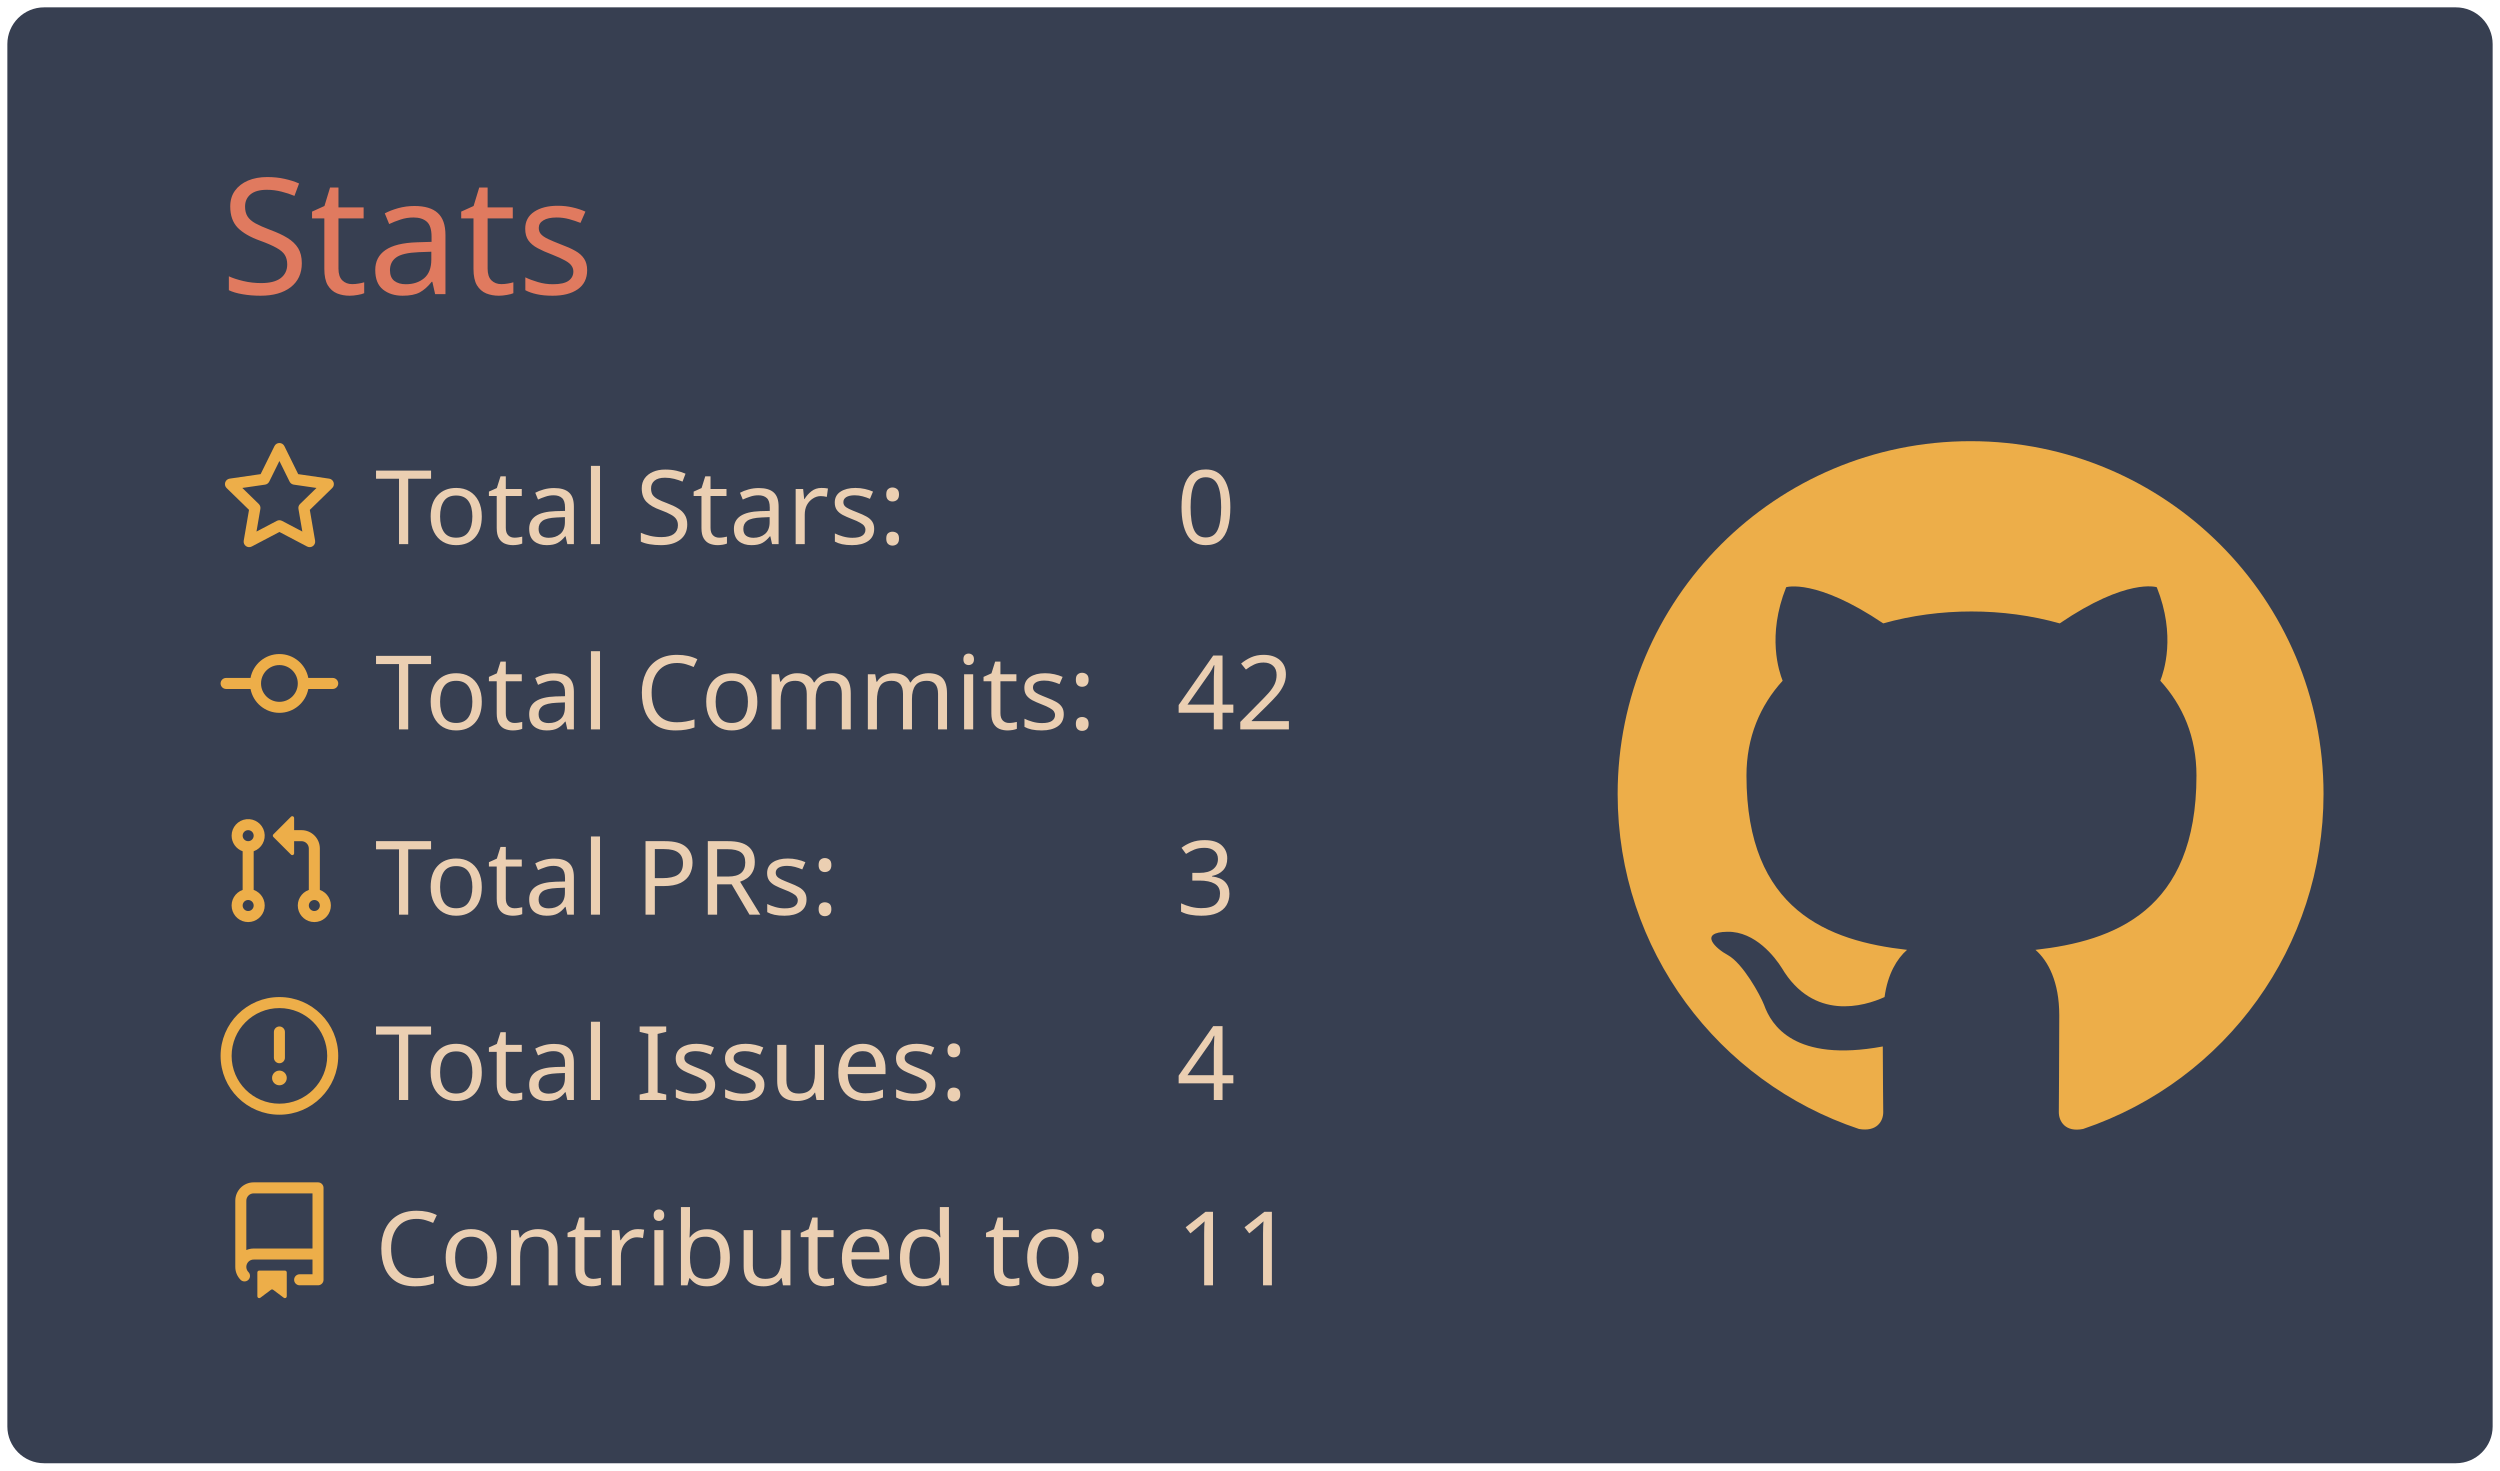
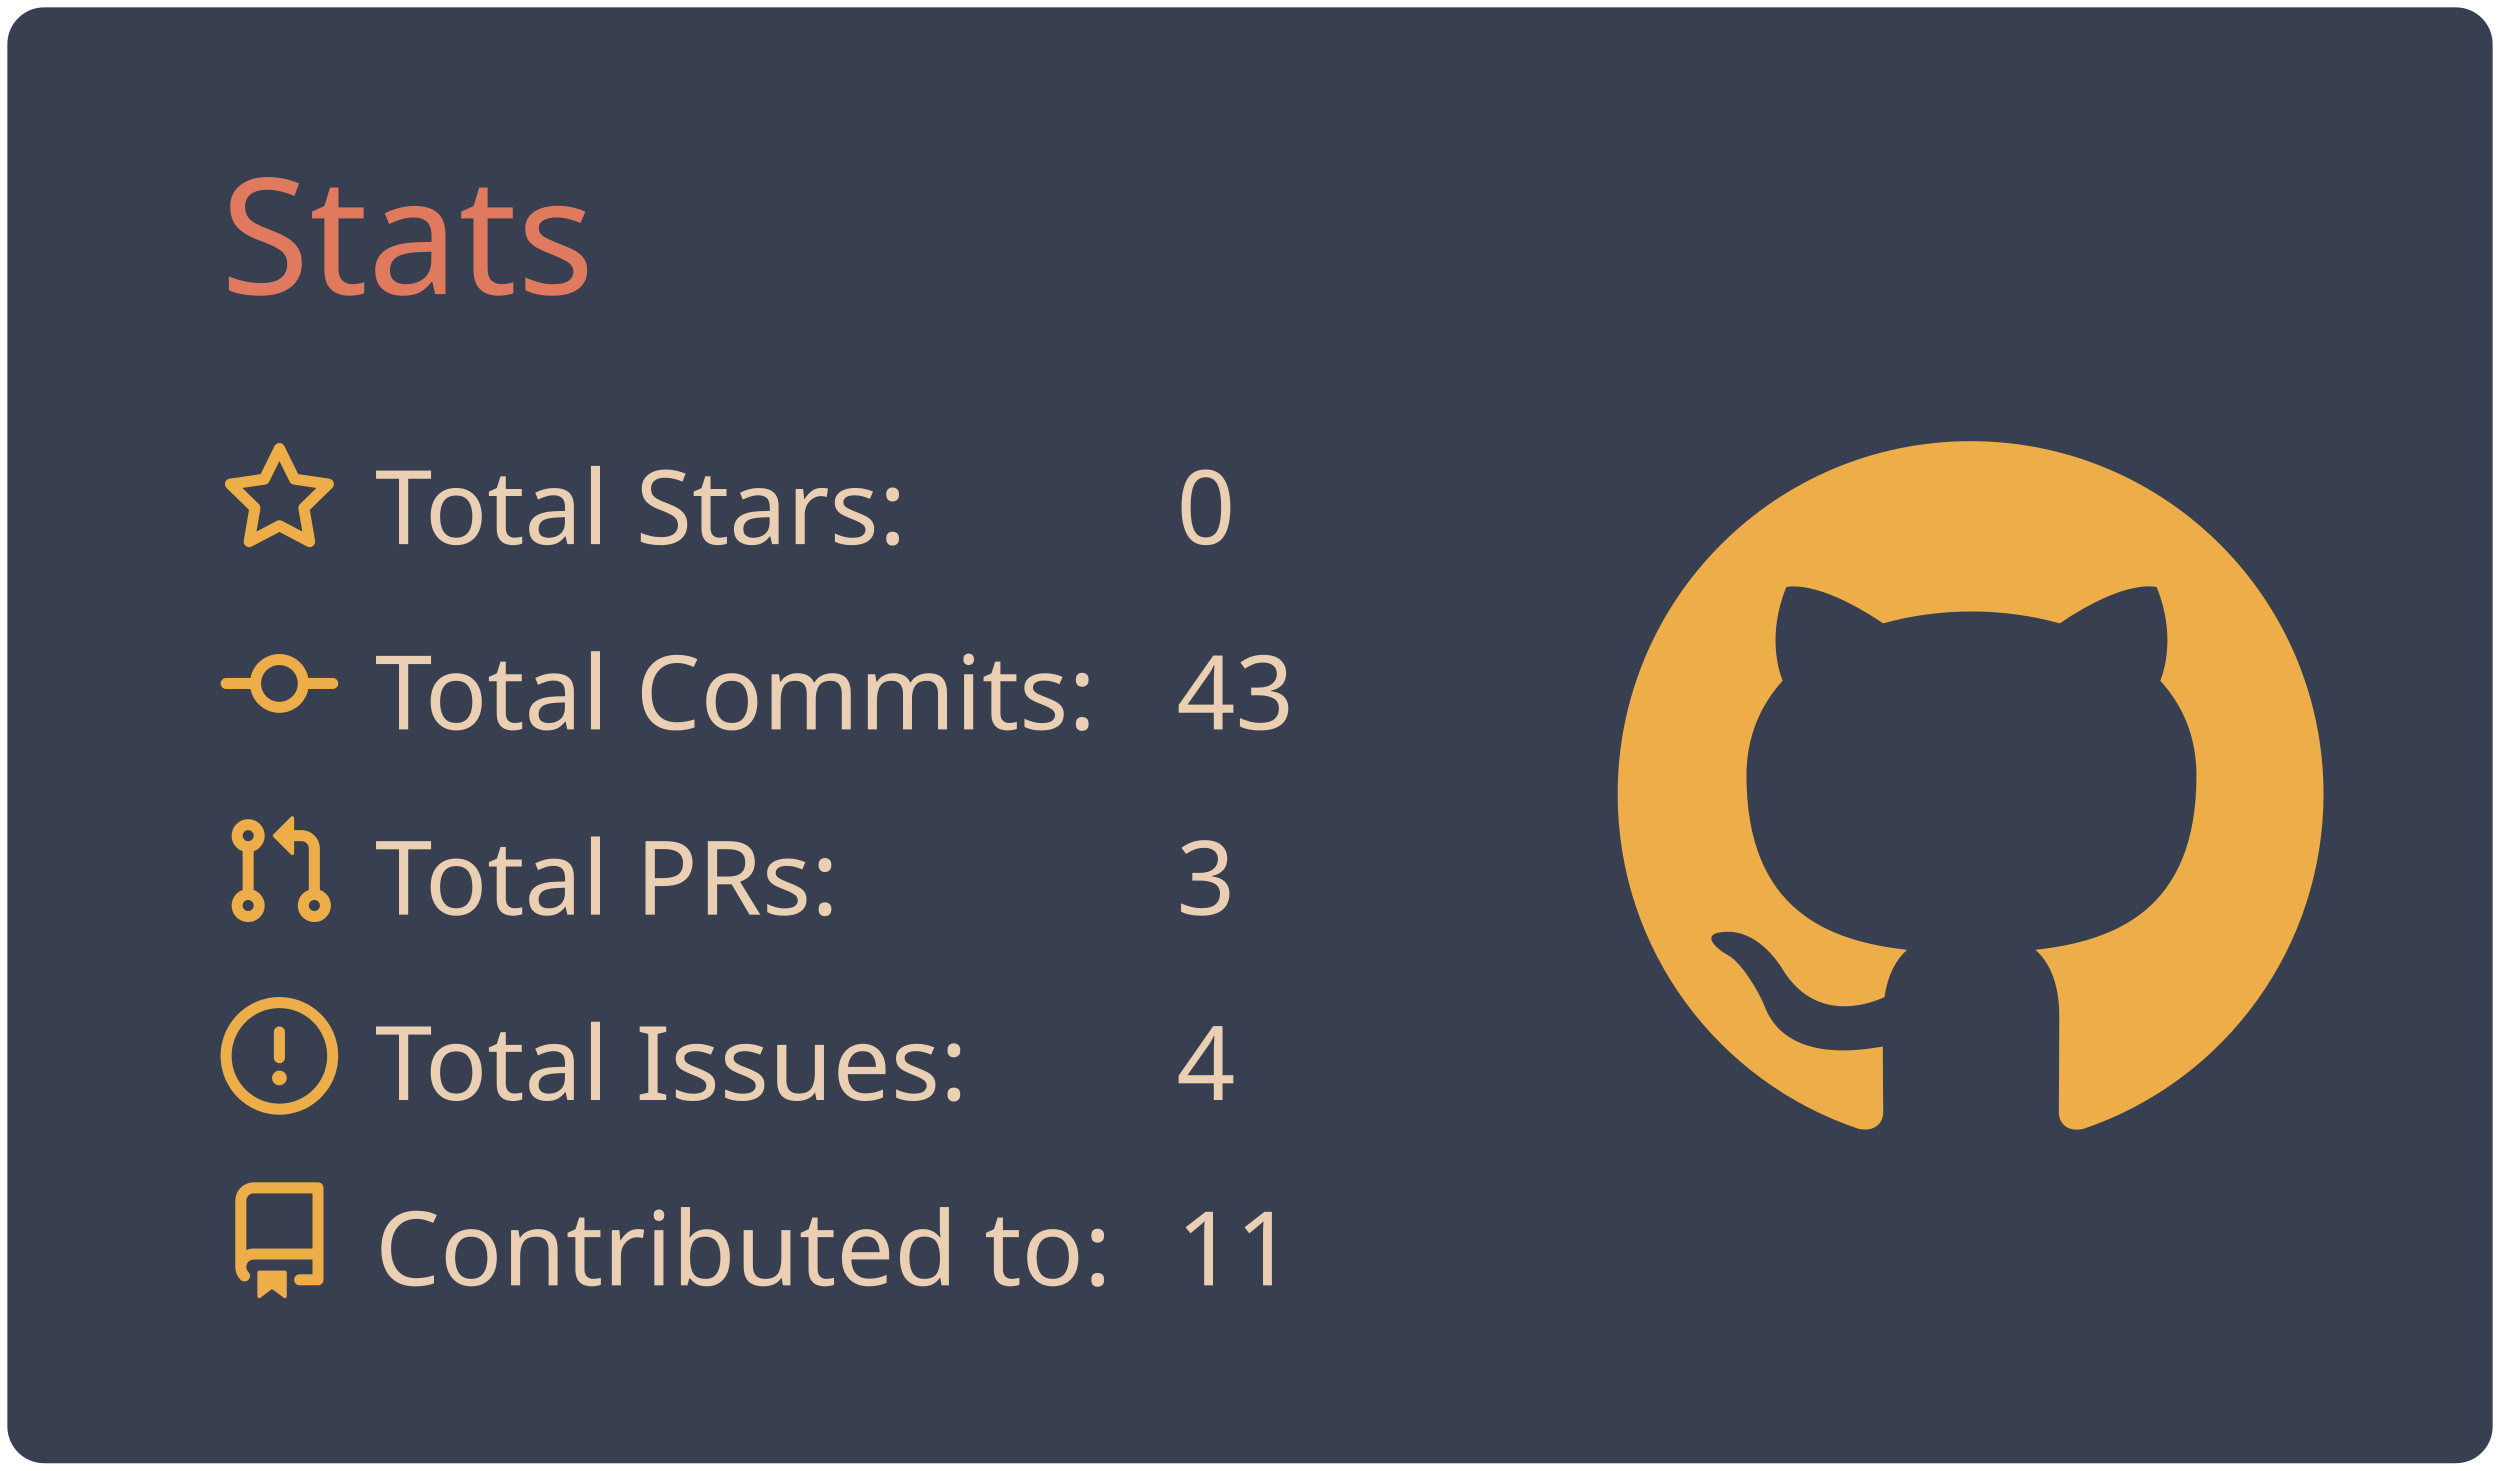
<svg xmlns="http://www.w3.org/2000/svg" width="340" height="200" viewBox="0 0 340 200">
  <style>* {
          font-family: 'Segoe UI', Ubuntu, "Helvetica Neue", Sans-Serif
        }</style>
-   <rect x="1" y="1" rx="5" ry="5" height="99%" width="99.412%" stroke="#000000" stroke-width="1" fill="#373f51" stroke-opacity="0" />
-   <text x="30" y="40" style="font-size: 22px; fill: #e07a5f;">Stats</text>
-   <g transform="translate(0,40)">
-     <g transform="translate(30,20)">
-       <g transform="translate(0,0)" width="14" height="14" fill="#edae49">
-         <path fill-rule="evenodd" d="M8 .25a.75.75 0 01.673.418l1.882 3.815 4.21.612a.75.75 0 01.416 1.279l-3.046 2.97.719 4.192a.75.75 0 01-1.088.791L8 12.347l-3.766 1.98a.75.75 0 01-1.088-.79l.72-4.194L.818 6.374a.75.75 0 01.416-1.28l4.21-.611L7.327.668A.75.75 0 018 .25zm0 2.445L6.615 5.5a.75.75 0 01-.564.41l-3.097.45 2.24 2.184a.75.75 0 01.216.664l-.528 3.084 2.769-1.456a.75.75 0 01.698 0l2.77 1.456-.53-3.084a.75.75 0 01.216-.664l2.24-2.183-3.096-.45a.75.75 0 01-.564-.41L8 2.694v.001z" />
+   <g class="gpsc-root">
+     <rect x="1" y="1" rx="5" ry="5" height="99%" width="99.412%" stroke="#000000" stroke-width="1" fill="#373f51" stroke-opacity="0" />
+     <text x="30" y="40" class="gpsc-item" style="--gpsc-i: 0; font-size: 22px; fill: #e07a5f;">Stats</text>
+     <g transform="translate(0,40)">
+       <g transform="translate(30,20)">
+         <g class="gpsc-item" style="--gpsc-i: 0;">
+           <g transform="translate(0,0)" width="14" height="14" fill="#edae49">
+             <path fill-rule="evenodd" d="M8 .25a.75.75 0 01.673.418l1.882 3.815 4.21.612a.75.75 0 01.416 1.279l-3.046 2.97.719 4.192a.75.75 0 01-1.088.791L8 12.347l-3.766 1.98a.75.75 0 01-1.088-.79l.72-4.194L.818 6.374a.75.75 0 01.416-1.28l4.21-.611L7.327.668A.75.75 0 018 .25zm0 2.445L6.615 5.5a.75.75 0 01-.564.41l-3.097.45 2.24 2.184a.75.75 0 01.216.664l-.528 3.084 2.769-1.456a.75.75 0 01.698 0l2.77 1.456-.53-3.084a.75.75 0 01.216-.664l2.24-2.183-3.096-.45a.75.75 0 01-.564-.41L8 2.694v.001z" />
+           </g>
+         </g>
+         <g class="gpsc-item" style="--gpsc-i: 1;">
+           <g transform="translate(0,25.2)" width="14" height="14" fill="#edae49">
+             <path fill-rule="evenodd" d="M10.5 7.75a2.5 2.5 0 11-5 0 2.5 2.5 0 015 0zm1.43.75a4.002 4.002 0 01-7.86 0H.75a.75.75 0 110-1.5h3.32a4.001 4.001 0 017.86 0h3.32a.75.75 0 110 1.5h-3.32z" />
+           </g>
+         </g>
+         <g class="gpsc-item" style="--gpsc-i: 2;">
+           <g transform="translate(0,50.4)" width="14" height="14" fill="#edae49">
+             <path fill-rule="evenodd" d="M7.177 3.073L9.573.677A.25.25 0 0110 .854v4.792a.25.25 0 01-.427.177L7.177 3.427a.25.25 0 010-.354zM3.75 2.5a.75.75 0 100 1.5.75.75 0 000-1.5zm-2.25.75a2.25 2.25 0 113 2.122v5.256a2.251 2.251 0 11-1.5 0V5.372A2.25 2.25 0 011.5 3.25zM11 2.5h-1V4h1a1 1 0 011 1v5.628a2.251 2.251 0 101.5 0V5A2.5 2.5 0 0011 2.5zm1 10.25a.75.75 0 111.5 0 .75.75 0 01-1.5 0zM3.75 12a.75.75 0 100 1.5.75.75 0 000-1.5z" />
+           </g>
+         </g>
+         <g class="gpsc-item" style="--gpsc-i: 3;">
+           <g transform="translate(0,75.6)" width="14" height="14" fill="#edae49">
+             <path fill-rule="evenodd" d="M8 1.5a6.5 6.5 0 100 13 6.5 6.5 0 000-13zM0 8a8 8 0 1116 0A8 8 0 010 8zm9 3a1 1 0 11-2 0 1 1 0 012 0zm-.25-6.25a.75.75 0 00-1.5 0v3.5a.75.75 0 001.5 0v-3.5z" />
+           </g>
+         </g>
+         <g class="gpsc-item" style="--gpsc-i: 4;">
+           <g transform="translate(0,100.8)" width="14" height="14" fill="#edae49">
+             <path fill-rule="evenodd" d="M2 2.5A2.5 2.5 0 014.5 0h8.75a.75.75 0 01.75.75v12.5a.75.75 0 01-.75.75h-2.5a.75.75 0 110-1.5h1.75v-2h-8a1 1 0 00-.714 1.7.75.75 0 01-1.072 1.05A2.495 2.495 0 012 11.5v-9zm10.5-1V9h-8c-.356 0-.694.074-1 .208V2.5a1 1 0 011-1h8zM5 12.25v3.25a.25.25 0 00.4.2l1.45-1.087a.25.25 0 01.3 0L8.6 15.7a.25.25 0 00.4-.2v-3.25a.25.25 0 00-.25-.25h-3.5a.25.25 0 00-.25.25z" />
+           </g>
+         </g>
+         <text x="21" y="14" class="gpsc-item" style="--gpsc-i: 0; fill: #ebcfb2; font-size: 14px;">Total Stars:</text>
+         <text x="21" y="39.2" class="gpsc-item" style="--gpsc-i: 1; fill: #ebcfb2; font-size: 14px;">Total Commits:</text>
+         <text x="21" y="64.4" class="gpsc-item" style="--gpsc-i: 2; fill: #ebcfb2; font-size: 14px;">Total PRs:</text>
+         <text x="21" y="89.6" class="gpsc-item" style="--gpsc-i: 3; fill: #ebcfb2; font-size: 14px;">Total Issues:</text>
+         <text x="21" y="114.8" class="gpsc-item" style="--gpsc-i: 4; fill: #ebcfb2; font-size: 14px;">Contributed to:</text>
+         <text x="130" y="14" class="gpsc-item" style="--gpsc-i: 0; fill: #ebcfb2; font-size: 14px;">0</text>
+         <text x="130" y="39.2" class="gpsc-item" style="--gpsc-i: 1; fill: #ebcfb2; font-size: 14px;">43</text>
+         <text x="130" y="64.4" class="gpsc-item" style="--gpsc-i: 2; fill: #ebcfb2; font-size: 14px;">3</text>
+         <text x="130" y="89.6" class="gpsc-item" style="--gpsc-i: 3; fill: #ebcfb2; font-size: 14px;">4</text>
+         <text x="130" y="114.8" class="gpsc-item" style="--gpsc-i: 4; fill: #ebcfb2; font-size: 14px;">11</text>
      </g>
-       <g transform="translate(0,25.2)" width="14" height="14" fill="#edae49">
-         <path fill-rule="evenodd" d="M10.5 7.75a2.5 2.5 0 11-5 0 2.5 2.5 0 015 0zm1.43.75a4.002 4.002 0 01-7.86 0H.75a.75.75 0 110-1.5h3.32a4.001 4.001 0 017.86 0h3.32a.75.75 0 110 1.5h-3.32z" />
-       </g>
-       <g transform="translate(0,50.4)" width="14" height="14" fill="#edae49">
-         <path fill-rule="evenodd" d="M7.177 3.073L9.573.677A.25.25 0 0110 .854v4.792a.25.25 0 01-.427.177L7.177 3.427a.25.25 0 010-.354zM3.75 2.5a.75.75 0 100 1.5.75.75 0 000-1.5zm-2.25.75a2.25 2.25 0 113 2.122v5.256a2.251 2.251 0 11-1.5 0V5.372A2.25 2.25 0 011.5 3.25zM11 2.5h-1V4h1a1 1 0 011 1v5.628a2.251 2.251 0 101.5 0V5A2.5 2.5 0 0011 2.5zm1 10.25a.75.75 0 111.5 0 .75.75 0 01-1.5 0zM3.75 12a.75.75 0 100 1.5.75.75 0 000-1.5z" />
-       </g>
-       <g transform="translate(0,75.6)" width="14" height="14" fill="#edae49">
-         <path fill-rule="evenodd" d="M8 1.5a6.5 6.5 0 100 13 6.5 6.5 0 000-13zM0 8a8 8 0 1116 0A8 8 0 010 8zm9 3a1 1 0 11-2 0 1 1 0 012 0zm-.25-6.25a.75.75 0 00-1.5 0v3.5a.75.75 0 001.5 0v-3.5z" />
-       </g>
-       <g transform="translate(0,100.8)" width="14" height="14" fill="#edae49">
-         <path fill-rule="evenodd" d="M2 2.5A2.5 2.5 0 014.5 0h8.75a.75.75 0 01.75.75v12.5a.75.75 0 01-.75.75h-2.5a.75.75 0 110-1.5h1.75v-2h-8a1 1 0 00-.714 1.7.75.75 0 01-1.072 1.05A2.495 2.495 0 012 11.5v-9zm10.5-1V9h-8c-.356 0-.694.074-1 .208V2.5a1 1 0 011-1h8zM5 12.25v3.25a.25.25 0 00.4.2l1.45-1.087a.25.25 0 01.3 0L8.6 15.7a.25.25 0 00.4-.2v-3.25a.25.25 0 00-.25-.25h-3.5a.25.25 0 00-.25.25z" />
-       </g>
-       <text x="21" y="14" style="fill: #ebcfb2; font-size: 14px;">Total Stars:</text>
-       <text x="21" y="39.2" style="fill: #ebcfb2; font-size: 14px;">Total Commits:</text>
-       <text x="21" y="64.4" style="fill: #ebcfb2; font-size: 14px;">Total PRs:</text>
-       <text x="21" y="89.6" style="fill: #ebcfb2; font-size: 14px;">Total Issues:</text>
-       <text x="21" y="114.8" style="fill: #ebcfb2; font-size: 14px;">Contributed to:</text>
-       <text x="130" y="14" style="fill: #ebcfb2; font-size: 14px;">0</text>
-       <text x="130" y="39.2" style="fill: #ebcfb2; font-size: 14px;">42</text>
-       <text x="130" y="64.4" style="fill: #ebcfb2; font-size: 14px;">3</text>
-       <text x="130" y="89.6" style="fill: #ebcfb2; font-size: 14px;">4</text>
-       <text x="130" y="114.8" style="fill: #ebcfb2; font-size: 14px;">11</text>
-     </g>
-     <g transform="translate(220,20)">
-       <g transform="scale(6)" style="fill: #edae49;">
-         <path fill-rule="evenodd" d="M8 0C3.58 0 0 3.58 0 8c0 3.54 2.29 6.53 5.47 7.59.4.07.55-.17.55-.38 0-.19-.01-.82-.01-1.49-2.01.37-2.53-.49-2.69-.94-.09-.23-.48-.94-.82-1.13-.28-.15-.68-.52-.01-.53.63-.01 1.08.58 1.23.82.72 1.21 1.87.87 2.33.66.07-.52.28-.87.51-1.07-1.78-.2-3.64-.89-3.64-3.95 0-.87.31-1.59.82-2.15-.08-.2-.36-1.02.08-2.12 0 0 .67-.21 2.2.82.64-.18 1.32-.27 2-.27.68 0 1.36.09 2 .27 1.53-1.04 2.2-.82 2.2-.82.44 1.1.16 1.92.08 2.12.51.56.82 1.27.82 2.15 0 3.07-1.87 3.75-3.65 3.95.29.25.54.73.54 1.48 0 1.07-.01 1.93-.01 2.2 0 .21.15.46.55.38A8.013 8.013 0 0016 8c0-4.42-3.58-8-8-8z" />
+       <g transform="translate(220,20)">
+         <g transform="scale(6)" style="fill: #edae49;">
+           <path fill-rule="evenodd" d="M8 0C3.58 0 0 3.58 0 8c0 3.54 2.29 6.53 5.47 7.59.4.07.55-.17.55-.38 0-.19-.01-.82-.01-1.49-2.01.37-2.53-.49-2.69-.94-.09-.23-.48-.94-.82-1.13-.28-.15-.68-.52-.01-.53.63-.01 1.08.58 1.23.82.72 1.21 1.87.87 2.33.66.07-.52.28-.87.51-1.07-1.78-.2-3.64-.89-3.64-3.95 0-.87.31-1.59.82-2.15-.08-.2-.36-1.02.08-2.12 0 0 .67-.21 2.2.82.64-.18 1.32-.27 2-.27.68 0 1.36.09 2 .27 1.53-1.04 2.2-.82 2.2-.82.44 1.1.16 1.92.08 2.12.51.56.82 1.27.82 2.15 0 3.07-1.87 3.75-3.65 3.95.29.25.54.73.54 1.48 0 1.07-.01 1.93-.01 2.2 0 .21.15.46.55.38A8.013 8.013 0 0016 8c0-4.42-3.58-8-8-8z" />
+         </g>
      </g>
    </g>
  </g>
</svg>
